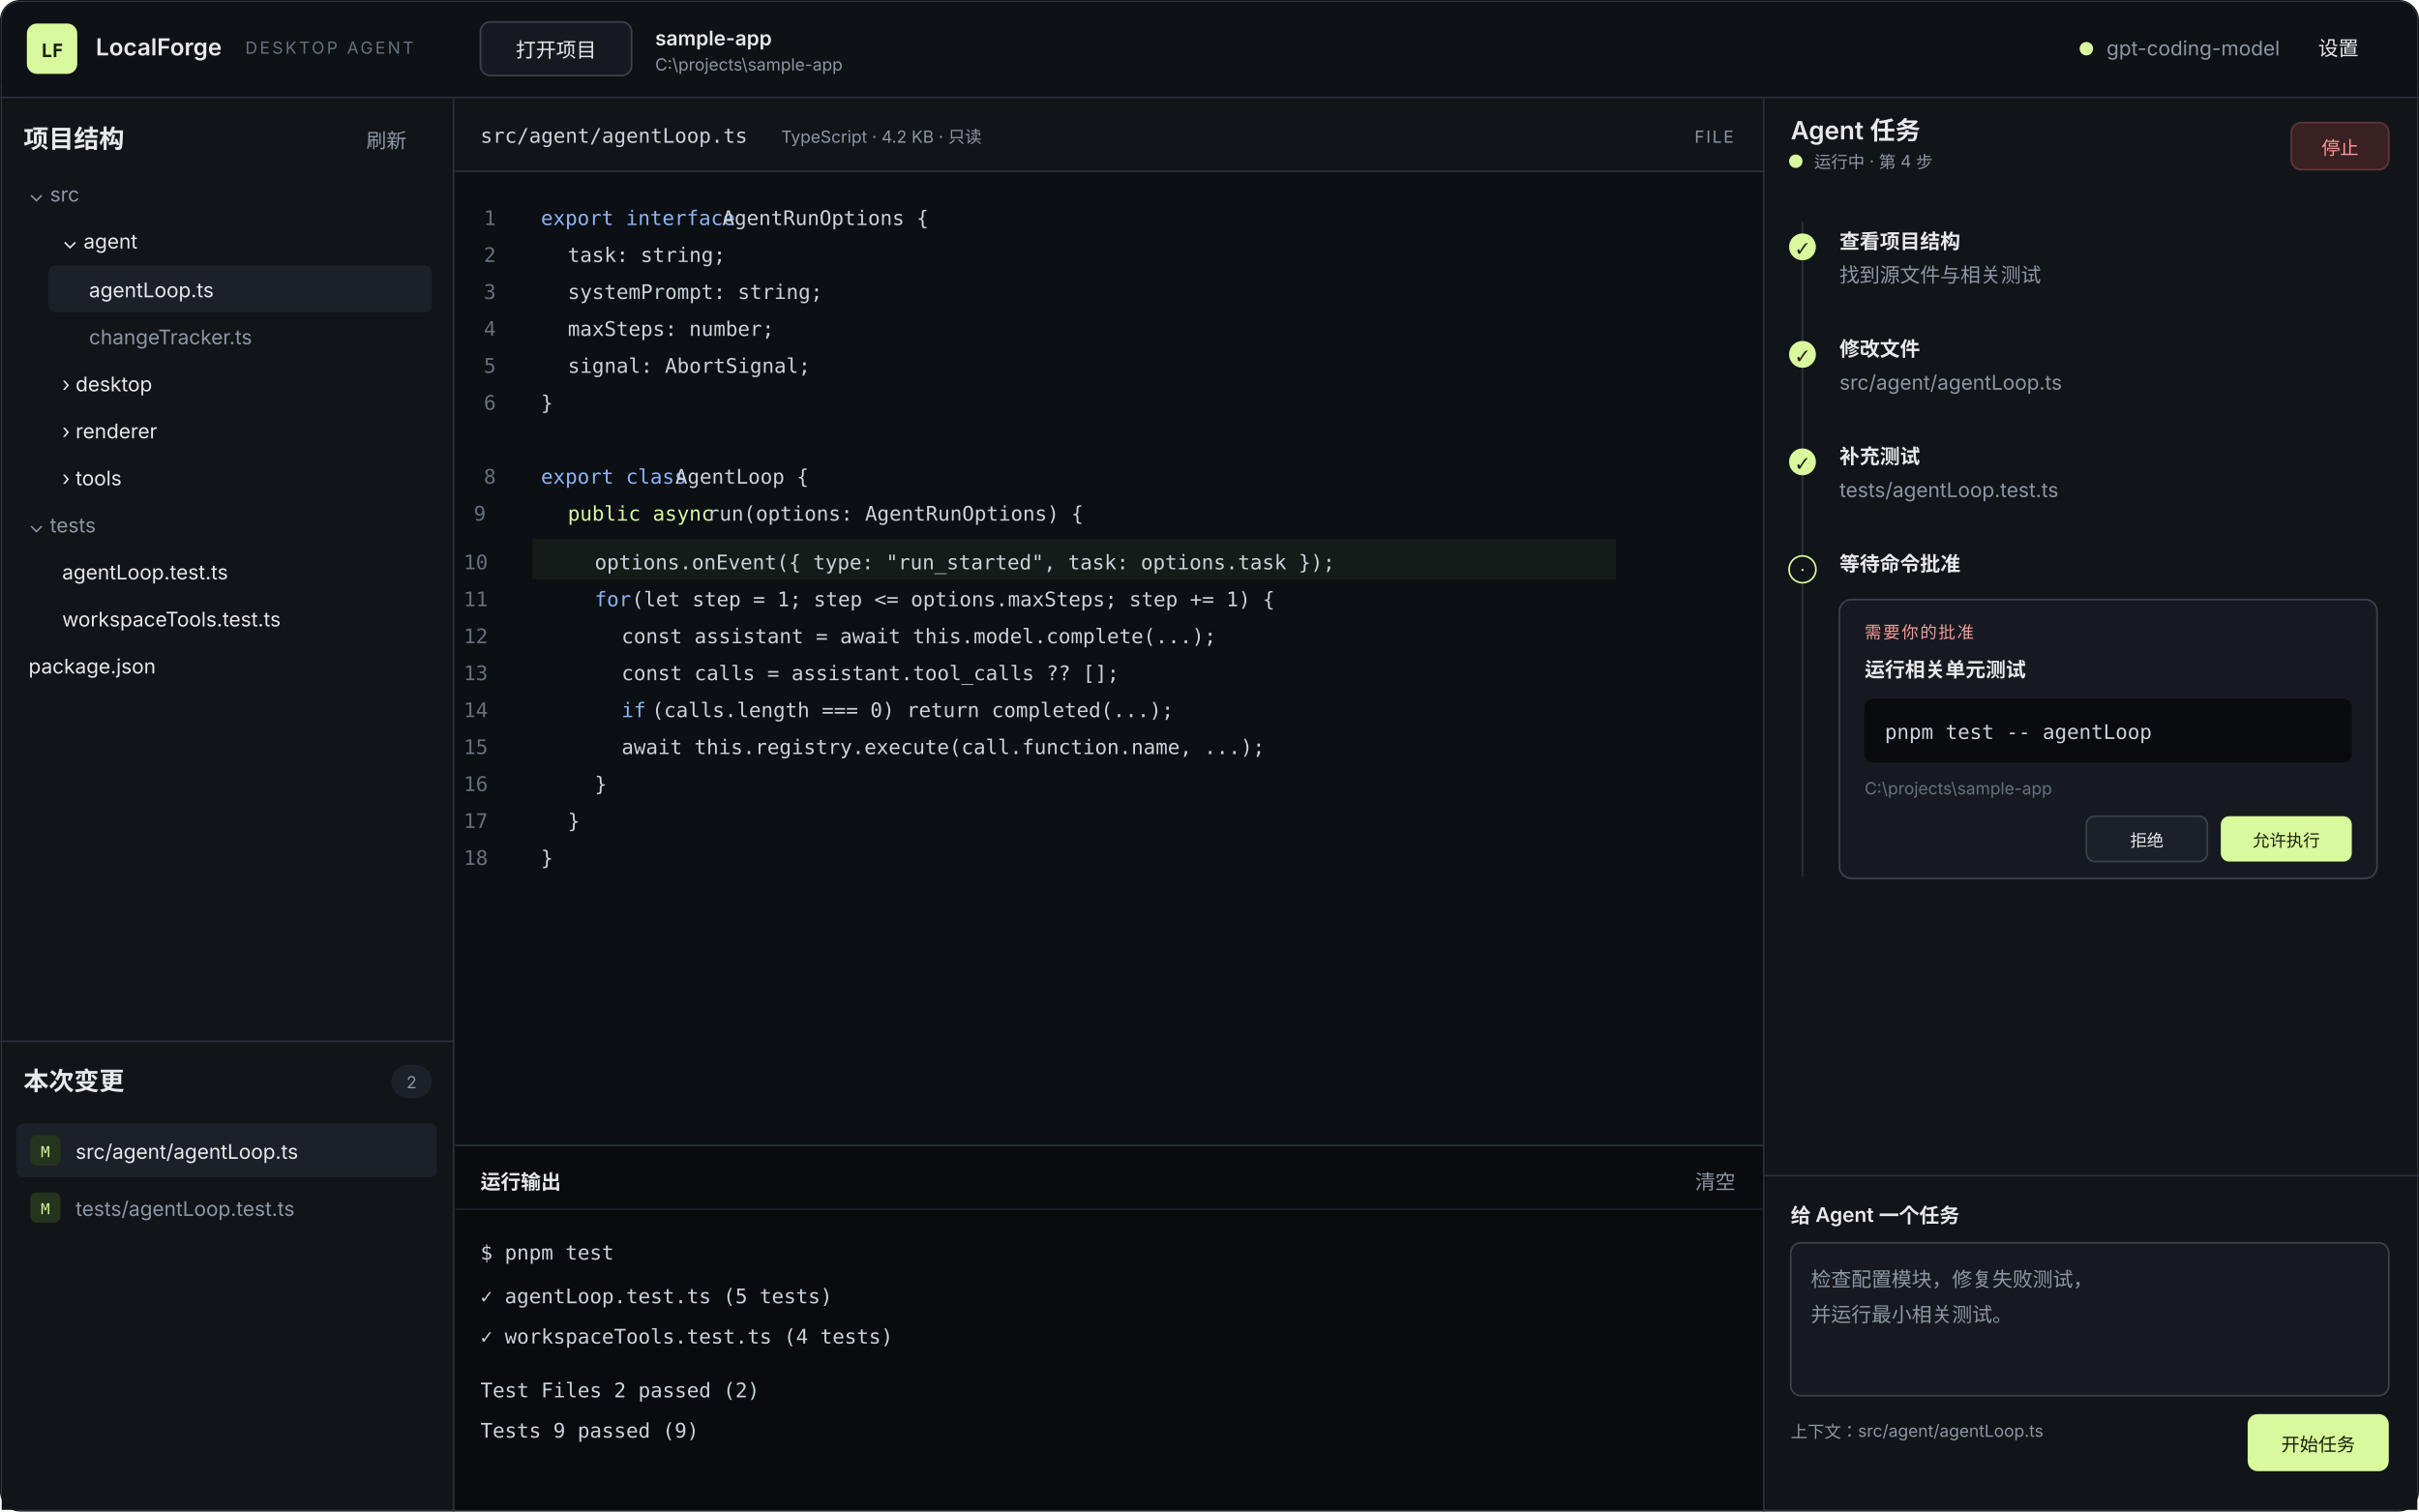
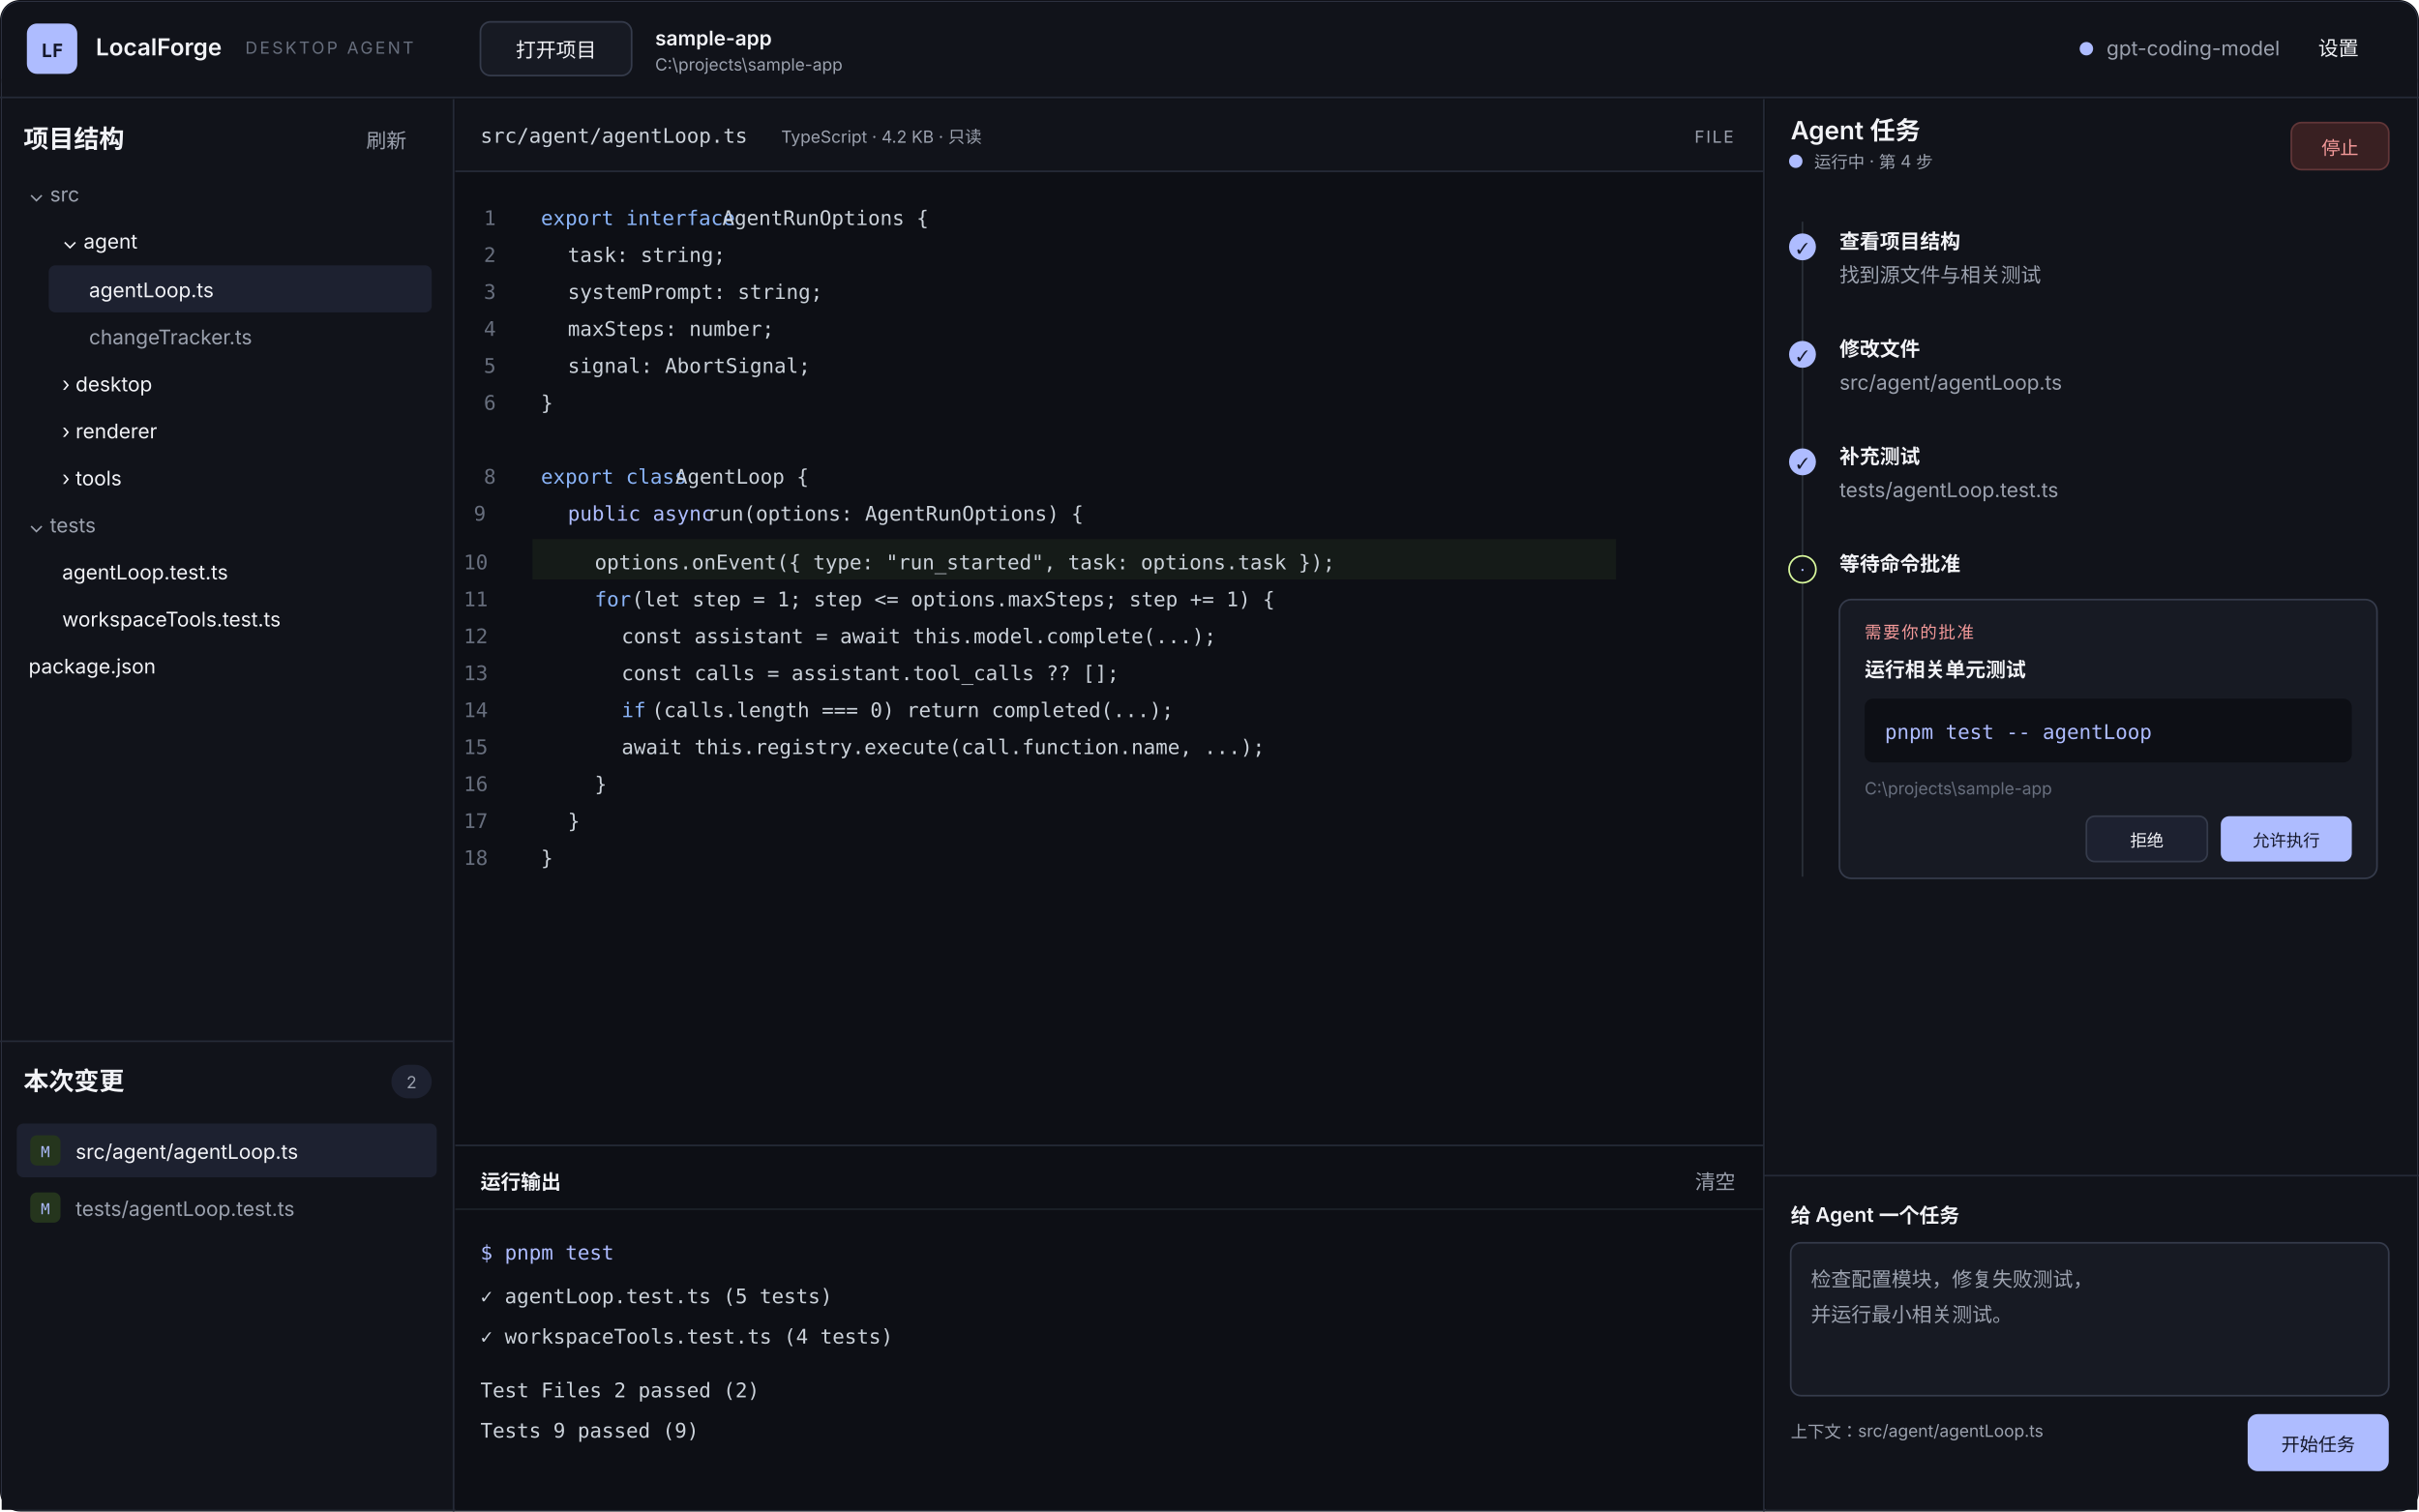
<svg xmlns="http://www.w3.org/2000/svg" width="1440" height="900" viewBox="0 0 1440 900" role="img" aria-labelledby="title desc">
  <defs>
    <style>
-       .ui { font-family: Inter, "Segoe UI", Arial, sans-serif; fill: #e7e9ec; }
+       .ui { font-family: "Segoe UI Variable Text", Inter, "Segoe UI", Arial, sans-serif; fill: #f2f3f7; }
      .mono { font-family: "Cascadia Code", Consolas, monospace; fill: #cbd2da; }
-       .muted { fill: #8d96a3; }
-       .faint { fill: #66707d; }
+       .muted { fill: #9ba1ae; }
+       .faint { fill: #676e7d; }
      .tiny { font-size: 10px; }
      .small { font-size: 12px; }
      .body { font-size: 14px; }
      .heading { font-size: 15px; font-weight: 600; }
      .title { font-size: 18px; font-weight: 600; }
-       .rule { stroke: #2a3039; stroke-width: 1; }
+       .rule { stroke: #252a37; stroke-width: 1; }
      .code { font-size: 12px; }
+       [fill="#0b0d10"] { fill: #0b0c11; }
+       [fill="#0e1115"], [fill="#111419"] { fill: #11131a; }
+       [fill="#161a20"] { fill: #171a23; }
+       [fill="#1c2129"] { fill: #1d2130; }
+       [fill="#0c0f13"], [fill="#090b0e"] { fill: #0d0f15; }
+       [fill="#d9f99d"] { fill: #aebcff; }
+       [fill="#18200d"] { fill: #15182b; }
+       [stroke="#3a424d"] { stroke: #353b4b; }
    </style>
  </defs>
  <rect width="1440" height="900" rx="12" fill="#0b0d10" />
  <rect x="1" y="1" width="1438" height="898" rx="11" fill="none" stroke="#3a424d" />
  <rect x="1" y="1" width="1438" height="58" rx="11" fill="#0e1115" />
  <rect x="1" y="47" width="1438" height="12" fill="#0e1115" />
  <line x1="0" y1="58" x2="1440" y2="58" class="rule" />
  <rect x="16" y="14" width="30" height="30" rx="6" fill="#d9f99d" />
  <text x="31" y="34" text-anchor="middle" font-size="11" font-weight="700" fill="#18200d" font-family="Consolas, monospace">LF</text>
  <text x="57" y="33" class="ui body" font-weight="600">LocalForge</text>
  <text x="146" y="32" class="ui faint tiny" letter-spacing="1.4">DESKTOP AGENT</text>
  <rect x="286" y="13" width="90" height="32" rx="6" fill="#161a20" stroke="#3a424d" />
  <text x="331" y="34" text-anchor="middle" class="ui small">打开项目</text>
  <text x="390" y="27" class="ui small" font-weight="600">sample-app</text>
  <text x="390" y="42" class="ui muted tiny">C:\projects\sample-app</text>
  <circle cx="1242" cy="29" r="4" fill="#d9f99d" />
  <text x="1254" y="33" class="ui muted small">gpt-coding-model</text>
  <text x="1380" y="33" class="ui small">设置</text>
  <rect x="1" y="59" width="270" height="840" fill="#111419" />
  <line x1="270" y1="59" x2="270" y2="900" class="rule" />
  <text x="14" y="88" class="ui heading">项目结构</text>
  <text x="242" y="88" text-anchor="end" class="ui muted small">刷新</text>
  <text x="17" y="120" class="ui muted small">⌄  src</text>
  <text x="37" y="148" class="ui small">⌄  agent</text>
  <rect x="29" y="158" width="228" height="28" rx="4" fill="#1c2129" />
  <text x="53" y="177" class="ui small">agentLoop.ts</text>
  <text x="53" y="205" class="ui muted small">changeTracker.ts</text>
  <text x="37" y="233" class="ui small">›  desktop</text>
  <text x="37" y="261" class="ui small">›  renderer</text>
  <text x="37" y="289" class="ui small">›  tools</text>
  <text x="17" y="317" class="ui muted small">⌄  tests</text>
  <text x="37" y="345" class="ui small">agentLoop.test.ts</text>
  <text x="37" y="373" class="ui small">workspaceTools.test.ts</text>
  <text x="17" y="401" class="ui small">package.json</text>
  <line x1="0" y1="620" x2="270" y2="620" class="rule" />
  <text x="14" y="649" class="ui heading">本次变更</text>
  <rect x="233" y="634" width="24" height="20" rx="10" fill="#1c2129" />
  <text x="245" y="648" text-anchor="middle" class="ui muted tiny">2</text>
  <rect x="10" y="669" width="250" height="32" rx="4" fill="#1c2129" />
  <rect x="18" y="676" width="18" height="18" rx="4" fill="#25351d" />
  <text x="27" y="689" text-anchor="middle" font-size="9" fill="#d9f99d" font-family="Consolas, monospace">M</text>
  <text x="45" y="690" class="ui small">src/agent/agentLoop.ts</text>
  <rect x="18" y="710" width="18" height="18" rx="4" fill="#25351d" />
  <text x="27" y="723" text-anchor="middle" font-size="9" fill="#d9f99d" font-family="Consolas, monospace">M</text>
  <text x="45" y="724" class="ui muted small">tests/agentLoop.test.ts</text>
  <rect x="271" y="59" width="779" height="840" fill="#0c0f13" />
  <rect x="271" y="59" width="779" height="43" fill="#111419" />
  <line x1="271" y1="102" x2="1050" y2="102" class="rule" />
  <text x="286" y="85" class="mono small">src/agent/agentLoop.ts</text>
  <text x="465" y="85" class="ui muted tiny">TypeScript · 4.2 KB · 只读</text>
  <text x="1032" y="85" text-anchor="end" class="ui muted tiny" letter-spacing="1">FILE</text>
  <g class="mono code">
    <text x="288" y="134" class="faint">1</text>
    <text x="322" y="134" fill="#8ab4f8">export interface</text>
    <text x="430" y="134"> AgentRunOptions {</text>
    <text x="288" y="156" class="faint">2</text>
    <text x="338" y="156">task: string;</text>
    <text x="288" y="178" class="faint">3</text>
    <text x="338" y="178">systemPrompt: string;</text>
    <text x="288" y="200" class="faint">4</text>
    <text x="338" y="200">maxSteps: number;</text>
    <text x="288" y="222" class="faint">5</text>
    <text x="338" y="222">signal: AbortSignal;</text>
    <text x="288" y="244" class="faint">6</text>
    <text x="322" y="244">}</text>
    <text x="288" y="288" class="faint">8</text>
    <text x="322" y="288" fill="#8ab4f8">export class</text>
    <text x="402" y="288"> AgentLoop {</text>
    <text x="282" y="310" class="faint">9</text>
    <text x="338" y="310" fill="#d9f99d">public async</text>
    <text x="421" y="310"> run(options: AgentRunOptions) {</text>
    <rect x="317" y="321" width="645" height="24" fill="#151b18" />
    <text x="276" y="339" class="faint">10</text>
    <text x="354" y="339">options.onEvent({ type: "run_started", task: options.task });</text>
    <text x="276" y="361" class="faint">11</text>
    <text x="354" y="361" fill="#8ab4f8">for</text>
    <text x="376" y="361"> (let step = 1; step &lt;= options.maxSteps; step += 1) {</text>
    <text x="276" y="383" class="faint">12</text>
    <text x="370" y="383">const assistant = await this.model.complete(...);</text>
    <text x="276" y="405" class="faint">13</text>
    <text x="370" y="405">const calls = assistant.tool_calls ?? [];</text>
    <text x="276" y="427" class="faint">14</text>
    <text x="370" y="427" fill="#8ab4f8">if</text>
    <text x="388" y="427"> (calls.length === 0) return completed(...);</text>
    <text x="276" y="449" class="faint">15</text>
    <text x="370" y="449">await this.registry.execute(call.function.name, ...);</text>
    <text x="276" y="471" class="faint">16</text>
    <text x="354" y="471">}</text>
    <text x="276" y="493" class="faint">17</text>
    <text x="338" y="493">}</text>
    <text x="276" y="515" class="faint">18</text>
    <text x="322" y="515">}</text>
  </g>
  <line x1="271" y1="682" x2="1050" y2="682" class="rule" />
  <rect x="271" y="683" width="779" height="216" fill="#090b0e" />
  <text x="286" y="708" class="ui small" font-weight="600">运行输出</text>
  <text x="1033" y="708" text-anchor="end" class="ui muted small">清空</text>
  <line x1="271" y1="720" x2="1050" y2="720" stroke="#1c2128" />
  <text x="286" y="750" class="mono small" fill="#d9f99d">$ pnpm test</text>
  <text x="286" y="776" class="mono small">✓ agentLoop.test.ts (5 tests)</text>
  <text x="286" y="800" class="mono small">✓ workspaceTools.test.ts (4 tests)</text>
  <text x="286" y="832" class="mono small">Test Files  2 passed (2)</text>
  <text x="286" y="856" class="mono small">Tests       9 passed (9)</text>
  <rect x="1051" y="59" width="388" height="840" fill="#111419" />
  <line x1="1050" y1="59" x2="1050" y2="900" class="rule" />
  <text x="1066" y="83" class="ui heading">Agent 任务</text>
  <circle cx="1069" cy="96" r="4" fill="#d9f99d" />
  <text x="1080" y="100" class="ui muted tiny">运行中 · 第 4 步</text>
  <rect x="1364" y="73" width="58" height="28" rx="6" fill="#392022" stroke="#613638" />
  <text x="1393" y="92" text-anchor="middle" fill="#f59a9a" font-size="11" font-family="Inter, Segoe UI, sans-serif">停止</text>
  <line x1="1073" y1="132" x2="1073" y2="522" stroke="#2a3039" />
  <circle cx="1073" cy="147" r="8" fill="#d9f99d" />
  <text x="1073" y="151" text-anchor="middle" font-size="9" fill="#18200d">✓</text>
  <text x="1095" y="148" class="ui small" font-weight="600">查看项目结构</text>
  <text x="1095" y="168" class="ui muted small">找到源文件与相关测试</text>
  <circle cx="1073" cy="211" r="8" fill="#d9f99d" />
  <text x="1073" y="215" text-anchor="middle" font-size="9" fill="#18200d">✓</text>
  <text x="1095" y="212" class="ui small" font-weight="600">修改文件</text>
  <text x="1095" y="232" class="ui muted small">src/agent/agentLoop.ts</text>
  <circle cx="1073" cy="275" r="8" fill="#d9f99d" />
  <text x="1073" y="279" text-anchor="middle" font-size="9" fill="#18200d">✓</text>
  <text x="1095" y="276" class="ui small" font-weight="600">补充测试</text>
  <text x="1095" y="296" class="ui muted small">tests/agentLoop.test.ts</text>
  <circle cx="1073" cy="339" r="8" fill="#111419" stroke="#d9f99d" />
  <text x="1073" y="343" text-anchor="middle" font-size="11" fill="#d9f99d">·</text>
  <text x="1095" y="340" class="ui small" font-weight="600">等待命令批准</text>
  <rect x="1095" y="357" width="320" height="166" rx="7" fill="#161a20" stroke="#3a424d" />
  <text x="1110" y="380" fill="#f59a9a" font-size="10" letter-spacing="1" font-family="Inter, Segoe UI, sans-serif">需要你的批准</text>
  <text x="1110" y="403" class="ui small" font-weight="600">运行相关单元测试</text>
  <rect x="1110" y="416" width="290" height="38" rx="5" fill="#090b0e" />
  <text x="1122" y="440" class="mono small" fill="#d9f99d">pnpm test -- agentLoop</text>
  <text x="1110" y="473" class="ui faint tiny">C:\projects\sample-app</text>
  <rect x="1242" y="486" width="72" height="27" rx="5" fill="#1c2129" stroke="#3a424d" />
  <text x="1278" y="504" text-anchor="middle" class="ui tiny">拒绝</text>
  <rect x="1322" y="486" width="78" height="27" rx="5" fill="#d9f99d" />
  <text x="1361" y="504" text-anchor="middle" font-size="10" fill="#18200d" font-family="Inter, Segoe UI, sans-serif">允许执行</text>
  <line x1="1050" y1="700" x2="1440" y2="700" class="rule" />
  <text x="1066" y="728" class="ui small" font-weight="600">给 Agent 一个任务</text>
  <rect x="1066" y="740" width="356" height="91" rx="6" fill="#161a20" stroke="#3a424d" />
  <text x="1078" y="766" class="ui muted small">检查配置模块，修复失败测试，</text>
  <text x="1078" y="787" class="ui muted small">并运行最小相关测试。</text>
  <text x="1066" y="856" class="ui muted tiny">上下文：src/agent/agentLoop.ts</text>
  <rect x="1338" y="842" width="84" height="34" rx="6" fill="#d9f99d" />
  <text x="1380" y="864" text-anchor="middle" font-size="11" fill="#18200d" font-family="Inter, Segoe UI, sans-serif">开始任务</text>
</svg>
